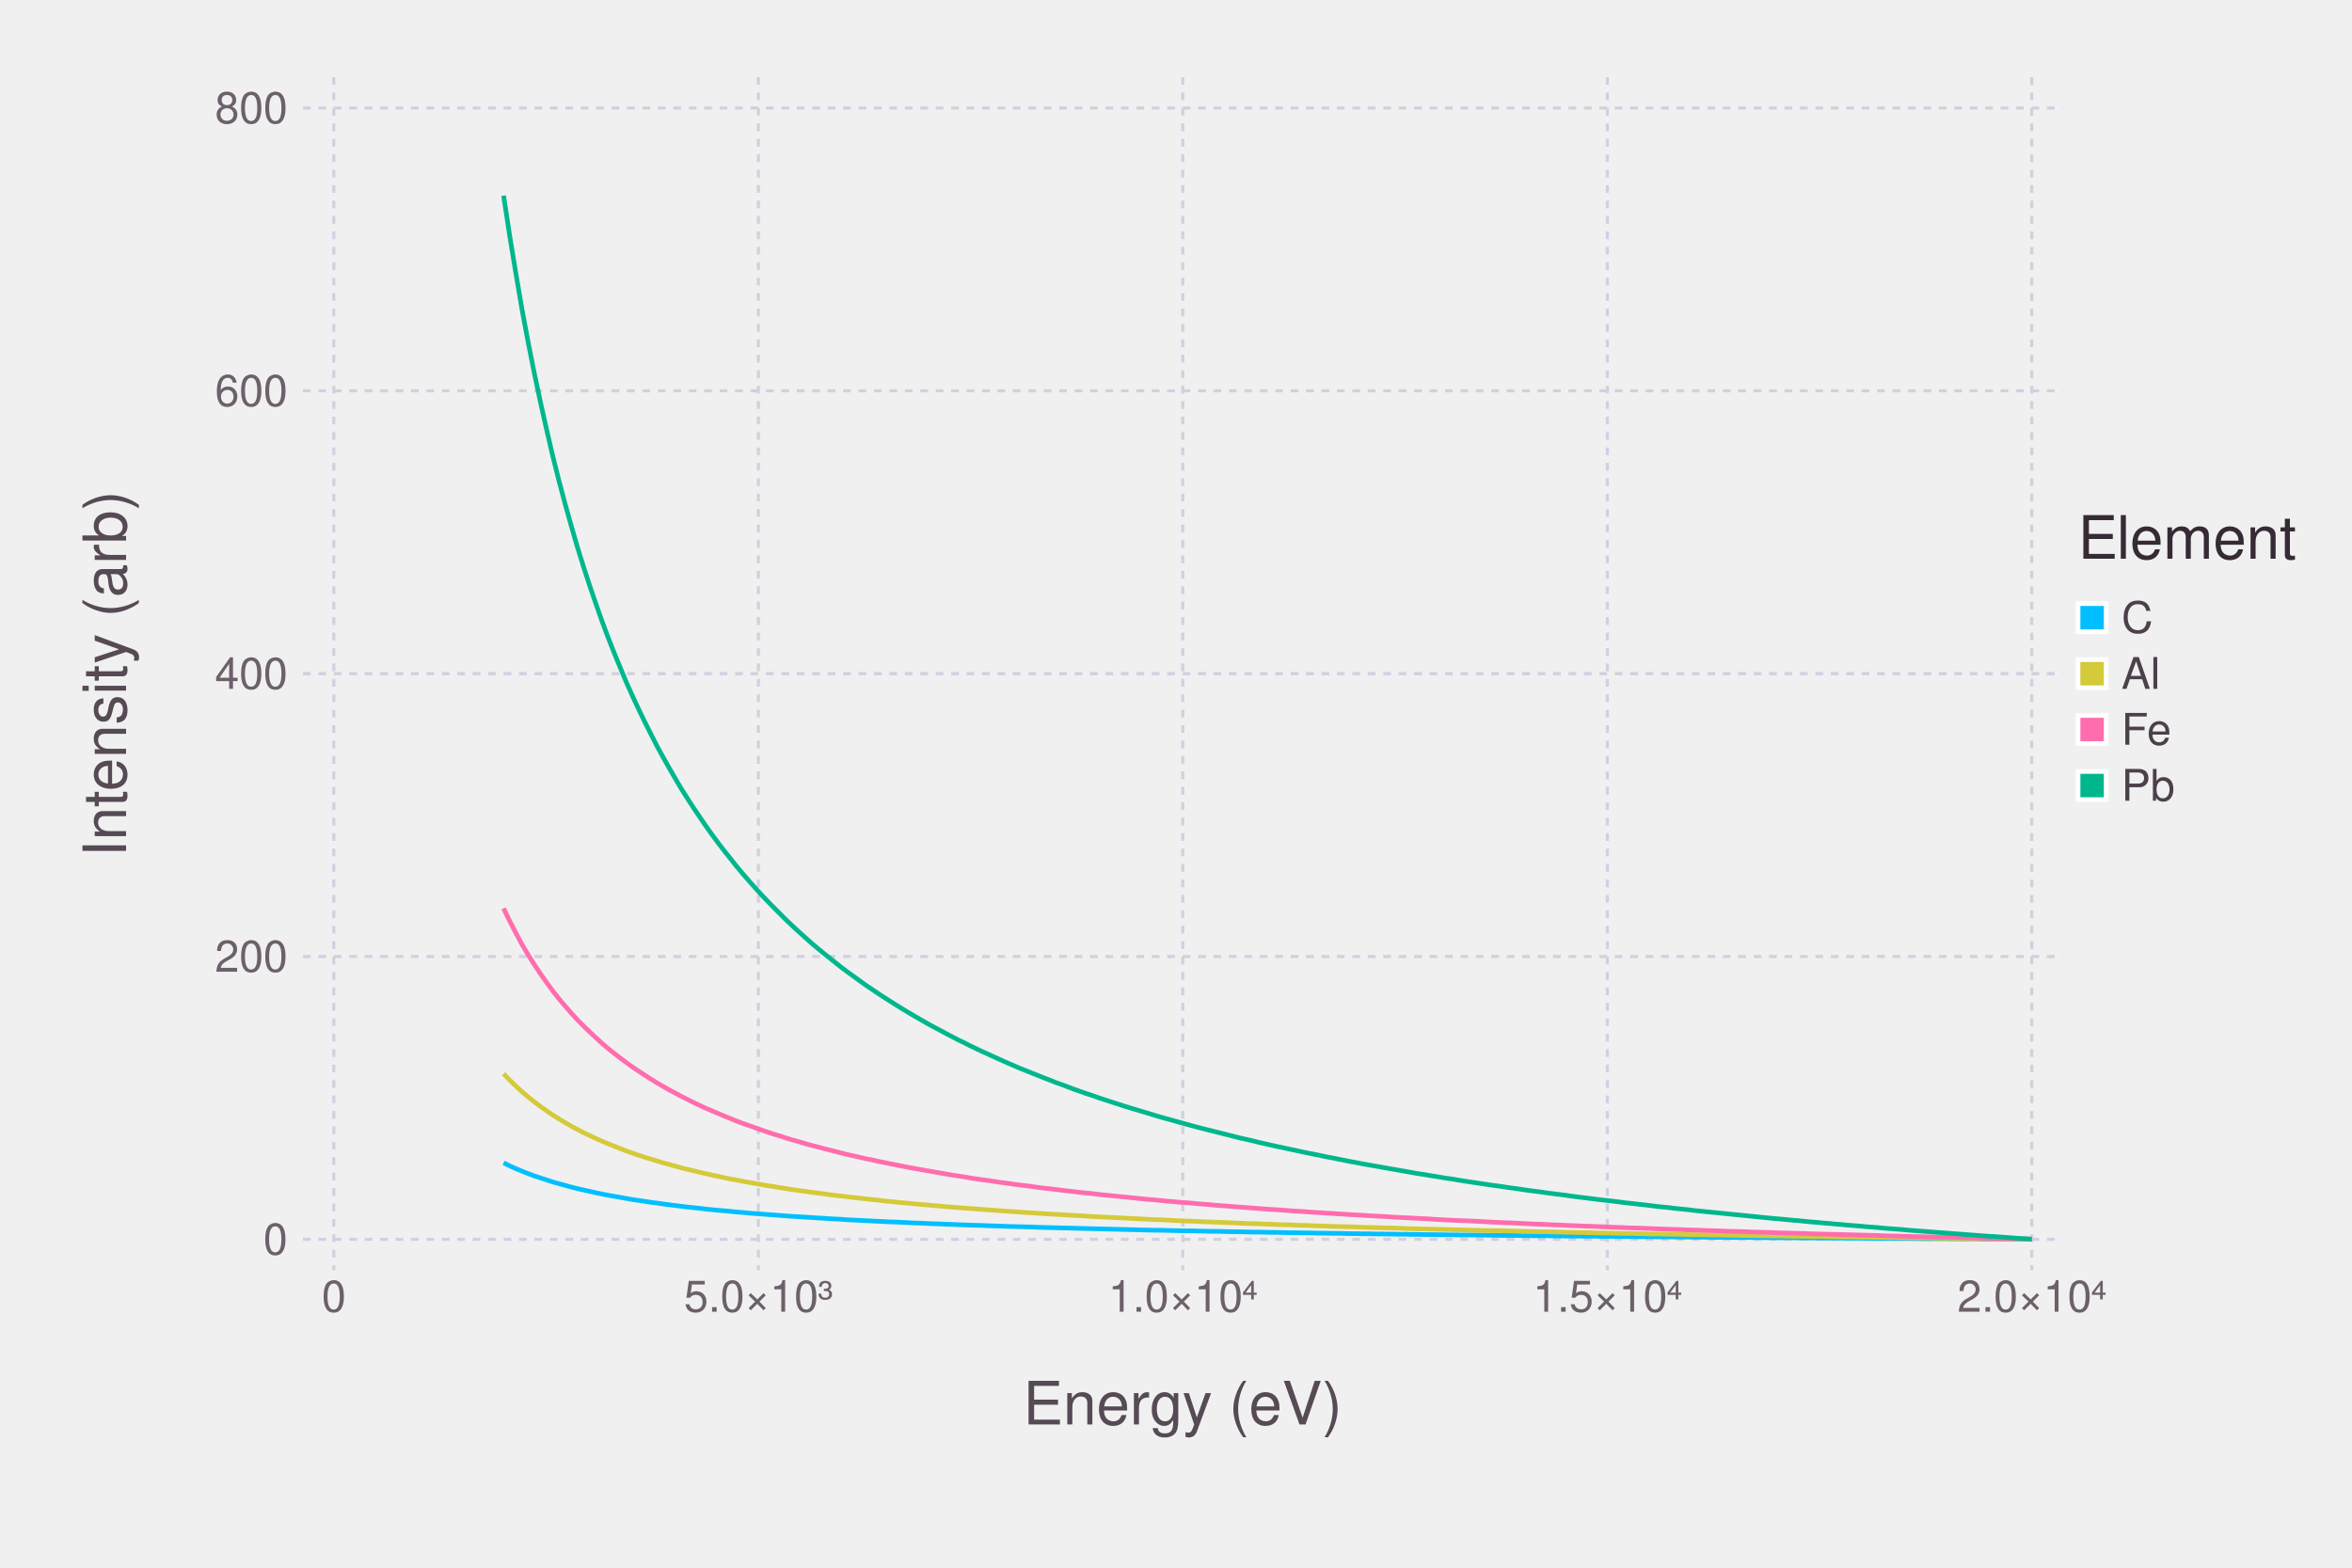
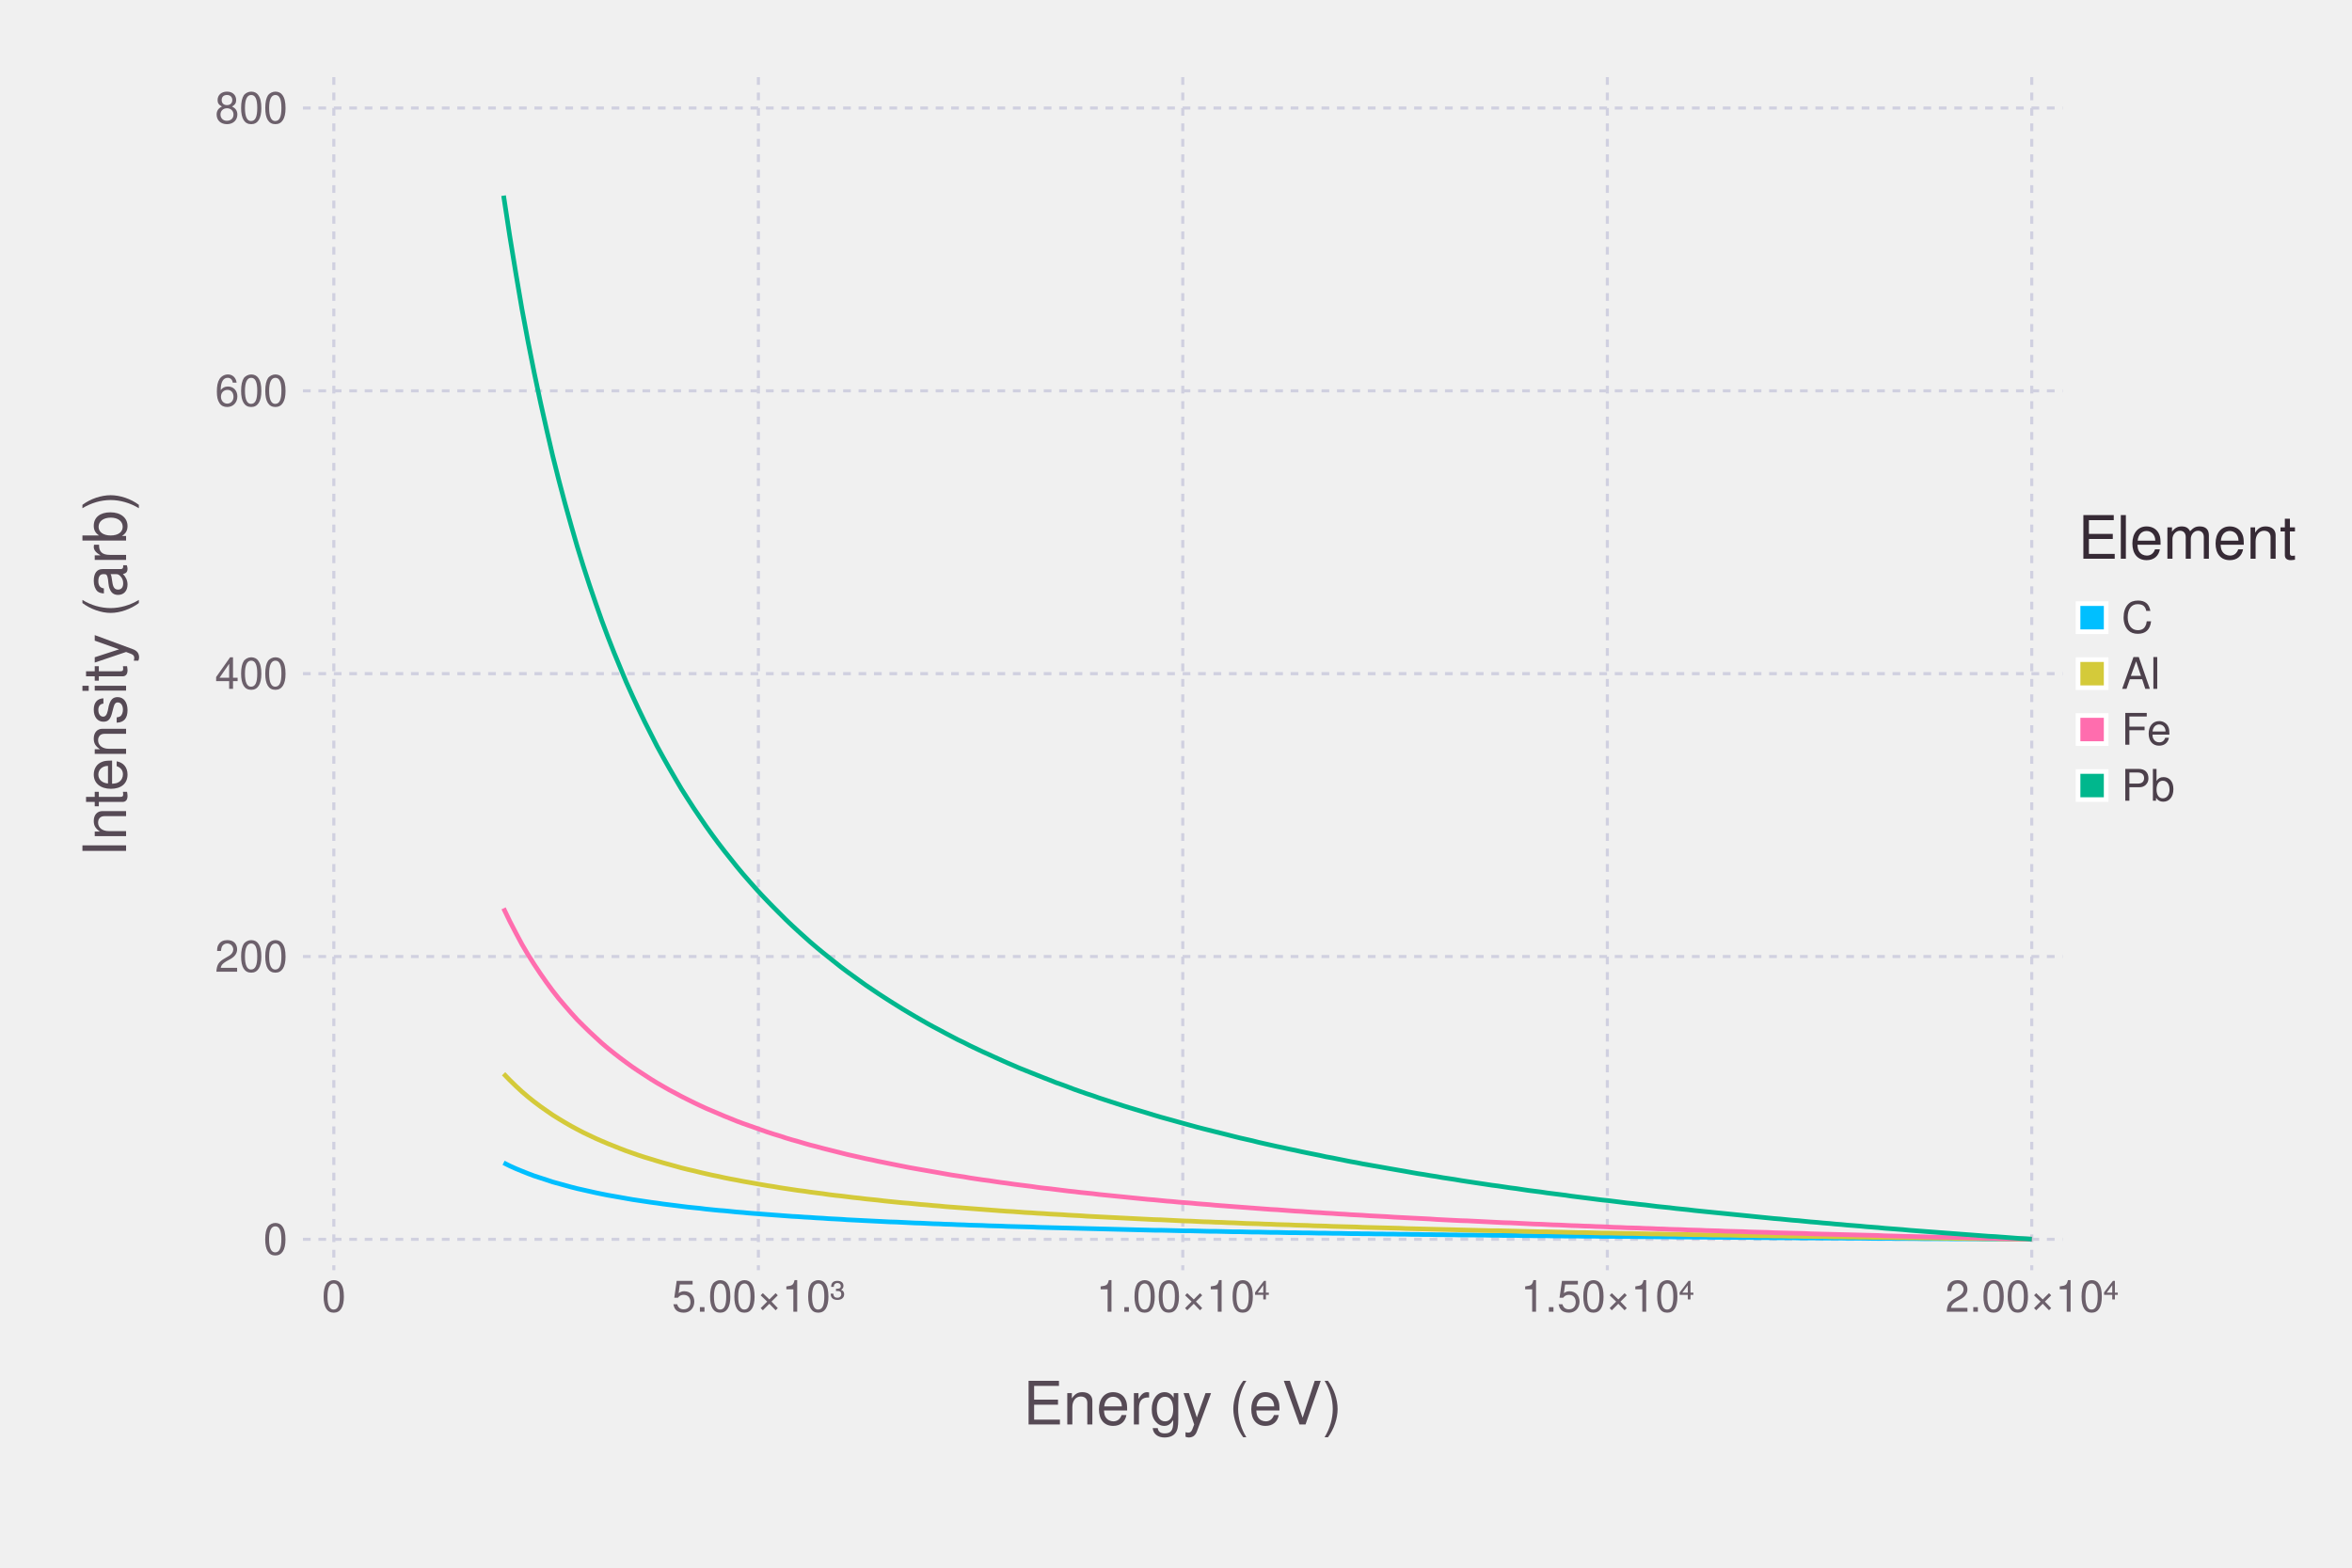
<svg xmlns="http://www.w3.org/2000/svg" version="1.2" width="152.4mm" height="101.6mm" viewBox="0 0 152.4 101.6" stroke="none" fill="#000000" stroke-width="0.3" font-size="3.88">
  <defs>
    <marker id="arrow" markerWidth="15" markerHeight="7" refX="5" refY="3.5" orient="auto" markerUnits="strokeWidth">
      <path d="M0,0 L15,3.5 L0,7 z" stroke="context-stroke" fill="context-stroke" />
    </marker>
  </defs>
-   <g class="plotroot xscalable yscalable" id="img-c2d8a19d-1">
-     <g font-size="3.88" font-family="'PT Sans','Helvetica Neue','Helvetica',sans-serif" fill="#564A55" stroke="#000000" stroke-opacity="0.000" id="img-c2d8a19d-2">
+   <g class="plotroot xscalable yscalable" id="img-c0a859cb-1">
+     <g font-size="3.88" font-family="'PT Sans','Helvetica Neue','Helvetica',sans-serif" fill="#564A55" stroke="#000000" stroke-opacity="0.000" id="img-c0a859cb-2">
      <g transform="translate(76.64,89.99)">
        <g class="primitive">
          <text text-anchor="middle" dy="0.6em">Energy (eV)</text>
        </g>
      </g>
    </g>
-     <g class="guide xlabels" font-size="2.82" font-family="'PT Sans Caption','Helvetica Neue','Helvetica',sans-serif" fill="#6C606B" id="img-c2d8a19d-3">
+     <g class="guide xlabels" font-size="2.82" font-family="'PT Sans Caption','Helvetica Neue','Helvetica',sans-serif" fill="#6C606B" id="img-c0a859cb-3">
      <g transform="translate(21.63,83.32)">
        <g class="primitive">
          <text text-anchor="middle" dy="0.6em">0</text>
        </g>
      </g>
      <g transform="translate(49.14,83.32)">
        <g class="primitive">
-           <text text-anchor="middle" dy="0.6em">5.0×10³</text>
+           <text text-anchor="middle" dy="0.6em">5.00×10³</text>
        </g>
      </g>
      <g transform="translate(76.64,83.32)">
        <g class="primitive">
-           <text text-anchor="middle" dy="0.6em">1.0×10⁴</text>
+           <text text-anchor="middle" dy="0.6em">1.00×10⁴</text>
        </g>
      </g>
      <g transform="translate(104.15,83.32)">
        <g class="primitive">
-           <text text-anchor="middle" dy="0.6em">1.5×10⁴</text>
+           <text text-anchor="middle" dy="0.6em">1.50×10⁴</text>
        </g>
      </g>
      <g transform="translate(131.65,83.32)">
        <g class="primitive">
-           <text text-anchor="middle" dy="0.6em">2.0×10⁴</text>
+           <text text-anchor="middle" dy="0.6em">2.00×10⁴</text>
        </g>
      </g>
    </g>
-     <g class="guide colorkey" id="img-c2d8a19d-4">
-       <g fill="#4C404B" font-size="2.82" font-family="'PT Sans','Helvetica Neue','Helvetica',sans-serif" id="img-c2d8a19d-5">
-         <g transform="translate(137.46,40.03)" id="img-c2d8a19d-6" class="color_f1">
+     <g class="guide colorkey" id="img-c0a859cb-4">
+       <g fill="#4C404B" font-size="2.82" font-family="'PT Sans','Helvetica Neue','Helvetica',sans-serif" id="img-c0a859cb-5">
+         <g transform="translate(137.46,40.03)" id="img-c0a859cb-6" class="color_f1">
          <g class="primitive">
            <text dy="0.35em">C</text>
          </g>
        </g>
-         <g transform="translate(137.46,43.66)" id="img-c2d8a19d-7" class="color_f2">
+         <g transform="translate(137.46,43.66)" id="img-c0a859cb-7" class="color_f2">
          <g class="primitive">
            <text dy="0.35em">Al</text>
          </g>
        </g>
-         <g transform="translate(137.46,47.28)" id="img-c2d8a19d-8" class="color_f3">
+         <g transform="translate(137.46,47.28)" id="img-c0a859cb-8" class="color_f3">
          <g class="primitive">
            <text dy="0.35em">Fe</text>
          </g>
        </g>
-         <g transform="translate(137.46,50.91)" id="img-c2d8a19d-9" class="color_f4">
+         <g transform="translate(137.46,50.91)" id="img-c0a859cb-9" class="color_f4">
          <g class="primitive">
            <text dy="0.35em">Pb</text>
          </g>
        </g>
      </g>
-       <g fill-opacity="1" id="img-c2d8a19d-10">
-         <g transform="translate(135.56,40.03)" id="img-c2d8a19d-11" class="color_f1" stroke="#FFFFFF" fill="#00BFFF">
+       <g fill-opacity="1" id="img-c0a859cb-10">
+         <g transform="translate(135.56,40.03)" id="img-c0a859cb-11" fill="#00BFFF" class="color_f1" stroke="#FFFFFF">
          <path d="M-0.91,-0.91 L0.91,-0.91 0.91,0.91 -0.91,0.91  z" class="primitive" />
        </g>
-         <g transform="translate(135.56,43.66)" id="img-c2d8a19d-12" class="color_f2" stroke="#FFFFFF" fill="#D4CA3A">
+         <g transform="translate(135.56,43.66)" id="img-c0a859cb-12" fill="#D4CA3A" class="color_f2" stroke="#FFFFFF">
          <path d="M-0.91,-0.91 L0.91,-0.91 0.91,0.91 -0.91,0.91  z" class="primitive" />
        </g>
-         <g transform="translate(135.56,47.28)" id="img-c2d8a19d-13" class="color_f3" stroke="#FFFFFF" fill="#FF6DAE">
+         <g transform="translate(135.56,47.28)" id="img-c0a859cb-13" fill="#FF6DAE" class="color_f3" stroke="#FFFFFF">
          <path d="M-0.91,-0.91 L0.91,-0.91 0.91,0.91 -0.91,0.91  z" class="primitive" />
        </g>
-         <g transform="translate(135.56,50.91)" id="img-c2d8a19d-14" class="color_f4" stroke="#FFFFFF" fill="#00B78D">
+         <g transform="translate(135.56,50.91)" id="img-c0a859cb-14" fill="#00B78D" class="color_f4" stroke="#FFFFFF">
          <path d="M-0.91,-0.91 L0.91,-0.91 0.91,0.91 -0.91,0.91  z" class="primitive" />
        </g>
      </g>
-       <g fill="#362A35" font-size="3.88" font-family="'PT Sans','Helvetica Neue','Helvetica',sans-serif" stroke="#000000" stroke-opacity="0.000" id="img-c2d8a19d-15">
-         <g transform="translate(134.65,36.21)" id="img-c2d8a19d-16">
+       <g fill="#362A35" font-size="3.88" font-family="'PT Sans','Helvetica Neue','Helvetica',sans-serif" stroke="#000000" stroke-opacity="0.000" id="img-c0a859cb-15">
+         <g transform="translate(134.65,36.21)" id="img-c0a859cb-16">
          <g class="primitive">
            <text dy="-0em">Element</text>
          </g>
        </g>
      </g>
    </g>
-     <g clip-path="url(#img-c2d8a19d-17)">
-       <g id="img-c2d8a19d-18">
-         <g pointer-events="visible" stroke-width="0.3" fill="#000000" fill-opacity="0.000" stroke="#000000" stroke-opacity="0.000" class="guide background" id="img-c2d8a19d-19">
-           <g transform="translate(76.64,43.66)" id="img-c2d8a19d-20">
+     <g clip-path="url(#img-c0a859cb-17)">
+       <g id="img-c0a859cb-18">
+         <g pointer-events="visible" stroke-width="0.3" fill="#000000" fill-opacity="0.000" stroke="#000000" stroke-opacity="0.000" class="guide background" id="img-c0a859cb-19">
+           <g transform="translate(76.64,43.66)" id="img-c0a859cb-20">
            <path d="M-57.01,-38.66 L57.01,-38.66 57.01,38.66 -57.01,38.66  z" class="primitive" />
          </g>
        </g>
-         <g class="guide ygridlines xfixed" stroke-dasharray="0.5,0.5" stroke-width="0.2" stroke="#D0D0E0" id="img-c2d8a19d-21">
-           <g transform="translate(76.64,80.32)" id="img-c2d8a19d-22">
+         <g class="guide ygridlines xfixed" stroke-dasharray="0.5,0.5" stroke-width="0.2" stroke="#D0D0E0" id="img-c0a859cb-21">
+           <g transform="translate(76.64,80.32)" id="img-c0a859cb-22">
            <path fill="none" d="M-57.01,0 L57.01,0 " class="primitive" />
          </g>
-           <g transform="translate(76.64,61.99)" id="img-c2d8a19d-23">
+           <g transform="translate(76.64,61.99)" id="img-c0a859cb-23">
            <path fill="none" d="M-57.01,0 L57.01,0 " class="primitive" />
          </g>
-           <g transform="translate(76.64,43.66)" id="img-c2d8a19d-24">
+           <g transform="translate(76.64,43.66)" id="img-c0a859cb-24">
            <path fill="none" d="M-57.01,0 L57.01,0 " class="primitive" />
          </g>
-           <g transform="translate(76.64,25.33)" id="img-c2d8a19d-25">
+           <g transform="translate(76.64,25.33)" id="img-c0a859cb-25">
            <path fill="none" d="M-57.01,0 L57.01,0 " class="primitive" />
          </g>
-           <g transform="translate(76.64,7)" id="img-c2d8a19d-26">
+           <g transform="translate(76.64,7)" id="img-c0a859cb-26">
            <path fill="none" d="M-57.01,0 L57.01,0 " class="primitive" />
          </g>
        </g>
-         <g class="guide xgridlines yfixed" stroke-dasharray="0.5,0.5" stroke-width="0.2" stroke="#D0D0E0" id="img-c2d8a19d-27">
-           <g transform="translate(21.63,43.66)" id="img-c2d8a19d-28">
+         <g class="guide xgridlines yfixed" stroke-dasharray="0.5,0.5" stroke-width="0.2" stroke="#D0D0E0" id="img-c0a859cb-27">
+           <g transform="translate(21.63,43.66)" id="img-c0a859cb-28">
            <path fill="none" d="M0,-38.66 L0,38.66 " class="primitive" />
          </g>
-           <g transform="translate(49.14,43.66)" id="img-c2d8a19d-29">
+           <g transform="translate(49.14,43.66)" id="img-c0a859cb-29">
            <path fill="none" d="M0,-38.66 L0,38.66 " class="primitive" />
          </g>
-           <g transform="translate(76.64,43.66)" id="img-c2d8a19d-30">
+           <g transform="translate(76.64,43.66)" id="img-c0a859cb-30">
            <path fill="none" d="M0,-38.66 L0,38.66 " class="primitive" />
          </g>
-           <g transform="translate(104.15,43.66)" id="img-c2d8a19d-31">
+           <g transform="translate(104.15,43.66)" id="img-c0a859cb-31">
            <path fill="none" d="M0,-38.66 L0,38.66 " class="primitive" />
          </g>
-           <g transform="translate(131.65,43.66)" id="img-c2d8a19d-32">
+           <g transform="translate(131.65,43.66)" id="img-c0a859cb-32">
            <path fill="none" d="M0,-38.66 L0,38.66 " class="primitive" />
          </g>
        </g>
-         <g class="plotpanel" id="img-c2d8a19d-33">
-           <g stroke-width="0.3" fill="#000000" fill-opacity="0.000" class="geometry" id="img-c2d8a19d-34">
-             <g transform="translate(82.14,79.45)" id="img-c2d8a19d-35" stroke-dasharray="none" class="color_f1" stroke="#00BFFF">
+         <g class="plotpanel" id="img-c0a859cb-33">
+           <g stroke-width="0.3" fill="#000000" fill-opacity="0.000" class="geometry" id="img-c0a859cb-34">
+             <g transform="translate(82.14,79.45)" id="img-c0a859cb-35" stroke-dasharray="none" class="color_f1" stroke="#00BFFF">
              <path fill="none" d="M-49.51,-4.09 L-49.11,-3.89 -48.71,-3.71 -48.32,-3.55 -47.92,-3.39 -47.52,-3.24 -47.12,-3.11 -46.72,-2.98 -46.33,-2.85 -45.93,-2.74 -45.53,-2.63 -45.13,-2.52 -44.74,-2.42 -44.34,-2.33 -43.94,-2.24 -43.54,-2.15 -43.15,-2.07 -42.75,-1.99 -42.35,-1.92 -41.95,-1.85 -41.56,-1.78 -41.16,-1.71 -40.76,-1.65 -40.36,-1.59 -39.96,-1.53 -39.57,-1.48 -39.17,-1.42 -38.77,-1.37 -38.37,-1.32 -37.98,-1.27 -37.58,-1.22 -37.18,-1.18 -36.78,-1.14 -36.39,-1.09 -35.99,-1.05 -35.59,-1.01 -35.19,-0.98 -34.79,-0.94 -34.4,-0.9 -34,-0.87 -33.6,-0.83 -33.2,-0.8 -32.81,-0.77 -32.41,-0.74 -32.01,-0.71 -31.61,-0.68 -31.22,-0.65 -30.82,-0.62 -30.42,-0.6 -30.02,-0.57 -29.63,-0.55 -29.23,-0.52 -28.83,-0.5 -28.43,-0.47 -28.03,-0.45 -27.64,-0.43 -27.24,-0.4 -26.84,-0.38 -26.44,-0.36 -26.05,-0.34 -25.65,-0.32 -25.25,-0.3 -24.85,-0.28 -24.46,-0.26 -24.06,-0.25 -23.66,-0.23 -23.26,-0.21 -22.87,-0.19 -22.47,-0.18 -22.07,-0.16 -21.67,-0.14 -21.27,-0.13 -20.88,-0.11 -20.48,-0.1 -20.08,-0.08 -19.68,-0.07 -19.29,-0.05 -18.89,-0.04 -18.49,-0.03 -18.09,-0.01 -17.7,0 -17.3,0.01 -16.9,0.03 -16.5,0.04 -16.11,0.05 -15.71,0.06 -15.31,0.07 -14.91,0.09 -14.51,0.1 -14.12,0.11 -13.72,0.12 -13.32,0.13 -12.92,0.14 -12.53,0.15 -12.13,0.16 -11.73,0.17 -11.33,0.18 -10.94,0.19 -10.54,0.2 -10.14,0.21 -9.74,0.22 -9.34,0.23 -8.95,0.24 -8.55,0.25 -8.15,0.26 -7.75,0.27 -7.36,0.28 -6.96,0.28 -6.56,0.29 -6.16,0.3 -5.77,0.31 -5.37,0.32 -4.97,0.32 -4.57,0.33 -4.18,0.34 -3.78,0.35 -3.38,0.35 -2.98,0.36 -2.58,0.37 -2.19,0.38 -1.79,0.38 -1.39,0.39 -0.99,0.4 -0.6,0.4 -0.2,0.41 0.2,0.42 0.6,0.42 0.99,0.43 1.39,0.44 1.79,0.44 2.19,0.45 2.58,0.45 2.98,0.46 3.38,0.47 3.78,0.47 4.18,0.48 4.57,0.48 4.97,0.49 5.37,0.5 5.77,0.5 6.16,0.51 6.56,0.51 6.96,0.52 7.36,0.52 7.75,0.53 8.15,0.53 8.55,0.54 8.95,0.54 9.34,0.55 9.74,0.55 10.14,0.56 10.54,0.56 10.94,0.57 11.33,0.57 11.73,0.58 12.13,0.58 12.53,0.59 12.92,0.59 13.32,0.59 13.72,0.6 14.12,0.6 14.51,0.61 14.91,0.61 15.31,0.62 15.71,0.62 16.11,0.62 16.5,0.63 16.9,0.63 17.3,0.64 17.7,0.64 18.09,0.64 18.49,0.65 18.89,0.65 19.29,0.66 19.68,0.66 20.08,0.66 20.48,0.67 20.88,0.67 21.27,0.67 21.67,0.68 22.07,0.68 22.47,0.68 22.87,0.69 23.26,0.69 23.66,0.69 24.06,0.7 24.46,0.7 24.85,0.7 25.25,0.71 25.65,0.71 26.05,0.71 26.44,0.72 26.84,0.72 27.24,0.72 27.64,0.73 28.03,0.73 28.43,0.73 28.83,0.74 29.23,0.74 29.63,0.74 30.02,0.75 30.42,0.75 30.82,0.75 31.22,0.75 31.61,0.76 32.01,0.76 32.41,0.76 32.81,0.77 33.2,0.77 33.6,0.77 34,0.77 34.4,0.78 34.79,0.78 35.19,0.78 35.59,0.78 35.99,0.79 36.39,0.79 36.78,0.79 37.18,0.79 37.58,0.8 37.98,0.8 38.37,0.8 38.77,0.8 39.17,0.81 39.57,0.81 39.96,0.81 40.36,0.81 40.76,0.82 41.16,0.82 41.56,0.82 41.95,0.82 42.35,0.83 42.75,0.83 43.15,0.83 43.54,0.83 43.94,0.83 44.34,0.84 44.74,0.84 45.13,0.84 45.53,0.84 45.93,0.84 46.33,0.85 46.72,0.85 47.12,0.85 47.52,0.85 47.92,0.86 48.32,0.86 48.71,0.86 49.11,0.86 49.51,0.86 " class="primitive" />
            </g>
-             <g transform="translate(82.14,78.44)" id="img-c2d8a19d-36" stroke-dasharray="none" class="color_f2" stroke="#D4CA3A">
+             <g transform="translate(82.14,78.44)" id="img-c0a859cb-36" stroke-dasharray="none" class="color_f2" stroke="#D4CA3A">
              <path fill="none" d="M-49.51,-8.85 L-49.11,-8.44 -48.71,-8.05 -48.32,-7.69 -47.92,-7.35 -47.52,-7.03 -47.12,-6.73 -46.72,-6.45 -46.33,-6.18 -45.93,-5.93 -45.53,-5.69 -45.13,-5.46 -44.74,-5.25 -44.34,-5.04 -43.94,-4.85 -43.54,-4.66 -43.15,-4.49 -42.75,-4.32 -42.35,-4.16 -41.95,-4 -41.56,-3.85 -41.16,-3.71 -40.76,-3.57 -40.36,-3.44 -39.96,-3.32 -39.57,-3.2 -39.17,-3.08 -38.77,-2.97 -38.37,-2.86 -37.98,-2.75 -37.58,-2.65 -37.18,-2.56 -36.78,-2.46 -36.39,-2.37 -35.99,-2.28 -35.59,-2.2 -35.19,-2.11 -34.79,-2.03 -34.4,-1.96 -34,-1.88 -33.6,-1.81 -33.2,-1.74 -32.81,-1.67 -32.41,-1.6 -32.01,-1.54 -31.61,-1.47 -31.22,-1.41 -30.82,-1.35 -30.42,-1.29 -30.02,-1.24 -29.63,-1.18 -29.23,-1.13 -28.83,-1.08 -28.43,-1.02 -28.03,-0.97 -27.64,-0.93 -27.24,-0.88 -26.84,-0.83 -26.44,-0.79 -26.05,-0.74 -25.65,-0.7 -25.25,-0.66 -24.85,-0.61 -24.46,-0.57 -24.06,-0.53 -23.66,-0.49 -23.26,-0.46 -22.87,-0.42 -22.47,-0.38 -22.07,-0.35 -21.67,-0.31 -21.27,-0.28 -20.88,-0.24 -20.48,-0.21 -20.08,-0.18 -19.68,-0.15 -19.29,-0.12 -18.89,-0.09 -18.49,-0.06 -18.09,-0.03 -17.7,0 -17.3,0.03 -16.9,0.06 -16.5,0.08 -16.11,0.11 -15.71,0.14 -15.31,0.16 -14.91,0.19 -14.51,0.21 -14.12,0.24 -13.72,0.26 -13.32,0.28 -12.92,0.31 -12.53,0.33 -12.13,0.35 -11.73,0.38 -11.33,0.4 -10.94,0.42 -10.54,0.44 -10.14,0.46 -9.74,0.48 -9.34,0.5 -8.95,0.52 -8.55,0.54 -8.15,0.56 -7.75,0.58 -7.36,0.6 -6.96,0.61 -6.56,0.63 -6.16,0.65 -5.77,0.67 -5.37,0.69 -4.97,0.7 -4.57,0.72 -4.18,0.74 -3.78,0.75 -3.38,0.77 -2.98,0.78 -2.58,0.8 -2.19,0.81 -1.79,0.83 -1.39,0.85 -0.99,0.86 -0.6,0.87 -0.2,0.89 0.2,0.9 0.6,0.92 0.99,0.93 1.39,0.94 1.79,0.96 2.19,0.97 2.58,0.98 2.98,1 3.38,1.01 3.78,1.02 4.18,1.04 4.57,1.05 4.97,1.06 5.37,1.07 5.77,1.08 6.16,1.1 6.56,1.11 6.96,1.12 7.36,1.13 7.75,1.14 8.15,1.15 8.55,1.16 8.95,1.18 9.34,1.19 9.74,1.2 10.14,1.21 10.54,1.22 10.94,1.23 11.33,1.24 11.73,1.25 12.13,1.26 12.53,1.27 12.92,1.28 13.32,1.29 13.72,1.3 14.12,1.31 14.51,1.32 14.91,1.32 15.31,1.33 15.71,1.34 16.11,1.35 16.5,1.36 16.9,1.37 17.3,1.38 17.7,1.39 18.09,1.39 18.49,1.4 18.89,1.41 19.29,1.42 19.68,1.43 20.08,1.44 20.48,1.44 20.88,1.45 21.27,1.46 21.67,1.47 22.07,1.47 22.47,1.48 22.87,1.49 23.26,1.5 23.66,1.5 24.06,1.51 24.46,1.52 24.85,1.53 25.25,1.53 25.65,1.54 26.05,1.55 26.44,1.55 26.84,1.56 27.24,1.57 27.64,1.58 28.03,1.58 28.43,1.59 28.83,1.6 29.23,1.6 29.63,1.61 30.02,1.61 30.42,1.62 30.82,1.63 31.22,1.63 31.61,1.64 32.01,1.65 32.41,1.65 32.81,1.66 33.2,1.66 33.6,1.67 34,1.68 34.4,1.68 34.79,1.69 35.19,1.69 35.59,1.7 35.99,1.7 36.39,1.71 36.78,1.72 37.18,1.72 37.58,1.73 37.98,1.73 38.37,1.74 38.77,1.74 39.17,1.75 39.57,1.75 39.96,1.76 40.36,1.76 40.76,1.77 41.16,1.77 41.56,1.78 41.95,1.78 42.35,1.79 42.75,1.79 43.15,1.8 43.54,1.8 43.94,1.81 44.34,1.81 44.74,1.82 45.13,1.82 45.53,1.83 45.93,1.83 46.33,1.84 46.72,1.84 47.12,1.84 47.52,1.85 47.92,1.85 48.32,1.86 48.71,1.86 49.11,1.87 49.51,1.87 " class="primitive" />
            </g>
-             <g transform="translate(82.14,76.57)" id="img-c2d8a19d-37" stroke-dasharray="none" class="color_f3" stroke="#FF6DAE">
+             <g transform="translate(82.14,76.57)" id="img-c0a859cb-37" stroke-dasharray="none" class="color_f3" stroke="#FF6DAE">
              <path fill="none" d="M-49.51,-17.7 L-49.11,-16.87 -48.71,-16.1 -48.32,-15.37 -47.92,-14.69 -47.52,-14.06 -47.12,-13.46 -46.72,-12.89 -46.33,-12.36 -45.93,-11.85 -45.53,-11.38 -45.13,-10.92 -44.74,-10.49 -44.34,-10.09 -43.94,-9.7 -43.54,-9.33 -43.15,-8.97 -42.75,-8.63 -42.35,-8.31 -41.95,-8 -41.56,-7.71 -41.16,-7.42 -40.76,-7.15 -40.36,-6.89 -39.96,-6.63 -39.57,-6.39 -39.17,-6.16 -38.77,-5.93 -38.37,-5.72 -37.98,-5.51 -37.58,-5.31 -37.18,-5.11 -36.78,-4.92 -36.39,-4.74 -35.99,-4.57 -35.59,-4.4 -35.19,-4.23 -34.79,-4.07 -34.4,-3.91 -34,-3.76 -33.6,-3.62 -33.2,-3.48 -32.81,-3.34 -32.41,-3.2 -32.01,-3.07 -31.61,-2.95 -31.22,-2.82 -30.82,-2.7 -30.42,-2.59 -30.02,-2.47 -29.63,-2.36 -29.23,-2.26 -28.83,-2.15 -28.43,-2.05 -28.03,-1.95 -27.64,-1.85 -27.24,-1.75 -26.84,-1.66 -26.44,-1.57 -26.05,-1.48 -25.65,-1.4 -25.25,-1.31 -24.85,-1.23 -24.46,-1.15 -24.06,-1.07 -23.66,-0.99 -23.26,-0.91 -22.87,-0.84 -22.47,-0.77 -22.07,-0.7 -21.67,-0.63 -21.27,-0.56 -20.88,-0.49 -20.48,-0.42 -20.08,-0.36 -19.68,-0.3 -19.29,-0.23 -18.89,-0.17 -18.49,-0.11 -18.09,-0.06 -17.7,0 -17.3,0.06 -16.9,0.11 -16.5,0.17 -16.11,0.22 -15.71,0.27 -15.31,0.32 -14.91,0.38 -14.51,0.43 -14.12,0.47 -13.72,0.52 -13.32,0.57 -12.92,0.62 -12.53,0.66 -12.13,0.71 -11.73,0.75 -11.33,0.79 -10.94,0.84 -10.54,0.88 -10.14,0.92 -9.74,0.96 -9.34,1 -8.95,1.04 -8.55,1.08 -8.15,1.12 -7.75,1.16 -7.36,1.19 -6.96,1.23 -6.56,1.27 -6.16,1.3 -5.77,1.34 -5.37,1.37 -4.97,1.4 -4.57,1.44 -4.18,1.47 -3.78,1.5 -3.38,1.54 -2.98,1.57 -2.58,1.6 -2.19,1.63 -1.79,1.66 -1.39,1.69 -0.99,1.72 -0.6,1.75 -0.2,1.78 0.2,1.81 0.6,1.83 0.99,1.86 1.39,1.89 1.79,1.92 2.19,1.94 2.58,1.97 2.98,2 3.38,2.02 3.78,2.05 4.18,2.07 4.57,2.1 4.97,2.12 5.37,2.15 5.77,2.17 6.16,2.19 6.56,2.22 6.96,2.24 7.36,2.26 7.75,2.28 8.15,2.31 8.55,2.33 8.95,2.35 9.34,2.37 9.74,2.39 10.14,2.41 10.54,2.43 10.94,2.46 11.33,2.48 11.73,2.5 12.13,2.52 12.53,2.54 12.92,2.55 13.32,2.57 13.72,2.59 14.12,2.61 14.51,2.63 14.91,2.65 15.31,2.67 15.71,2.68 16.11,2.7 16.5,2.72 16.9,2.74 17.3,2.76 17.7,2.77 18.09,2.79 18.49,2.81 18.89,2.82 19.29,2.84 19.68,2.86 20.08,2.87 20.48,2.89 20.88,2.9 21.27,2.92 21.67,2.93 22.07,2.95 22.47,2.97 22.87,2.98 23.26,3 23.66,3.01 24.06,3.02 24.46,3.04 24.85,3.05 25.25,3.07 25.65,3.08 26.05,3.1 26.44,3.11 26.84,3.12 27.24,3.14 27.64,3.15 28.03,3.16 28.43,3.18 28.83,3.19 29.23,3.2 29.63,3.22 30.02,3.23 30.42,3.24 30.82,3.25 31.22,3.27 31.61,3.28 32.01,3.29 32.41,3.3 32.81,3.32 33.2,3.33 33.6,3.34 34,3.35 34.4,3.36 34.79,3.37 35.19,3.39 35.59,3.4 35.99,3.41 36.39,3.42 36.78,3.43 37.18,3.44 37.58,3.45 37.98,3.46 38.37,3.47 38.77,3.48 39.17,3.49 39.57,3.5 39.96,3.52 40.36,3.53 40.76,3.54 41.16,3.55 41.56,3.56 41.95,3.57 42.35,3.58 42.75,3.59 43.15,3.6 43.54,3.61 43.94,3.61 44.34,3.62 44.74,3.63 45.13,3.64 45.53,3.65 45.93,3.66 46.33,3.67 46.72,3.68 47.12,3.69 47.52,3.7 47.92,3.71 48.32,3.72 48.71,3.72 49.11,3.73 49.51,3.74 " class="primitive" />
            </g>
-             <g transform="translate(82.14,68.51)" id="img-c2d8a19d-38" stroke-dasharray="none" class="color_f4" stroke="#00B78D">
+             <g transform="translate(82.14,68.51)" id="img-c0a859cb-38" stroke-dasharray="none" class="color_f4" stroke="#00B78D">
              <path fill="none" d="M-49.51,-55.83 L-49.11,-53.21 -48.71,-50.77 -48.32,-48.48 -47.92,-46.34 -47.52,-44.33 -47.12,-42.44 -46.72,-40.66 -46.33,-38.98 -45.93,-37.39 -45.53,-35.88 -45.13,-34.45 -44.74,-33.1 -44.34,-31.81 -43.94,-30.58 -43.54,-29.41 -43.15,-28.3 -42.75,-27.23 -42.35,-26.21 -41.95,-25.24 -41.56,-24.3 -41.16,-23.41 -40.76,-22.55 -40.36,-21.72 -39.96,-20.93 -39.57,-20.16 -39.17,-19.43 -38.77,-18.72 -38.37,-18.03 -37.98,-17.37 -37.58,-16.74 -37.18,-16.12 -36.78,-15.53 -36.39,-14.96 -35.99,-14.4 -35.59,-13.86 -35.19,-13.34 -34.79,-12.84 -34.4,-12.35 -34,-11.87 -33.6,-11.41 -33.2,-10.96 -32.81,-10.53 -32.41,-10.11 -32.01,-9.7 -31.61,-9.3 -31.22,-8.91 -30.82,-8.53 -30.42,-8.16 -30.02,-7.8 -29.63,-7.45 -29.23,-7.11 -28.83,-6.78 -28.43,-6.46 -28.03,-6.14 -27.64,-5.83 -27.24,-5.53 -26.84,-5.24 -26.44,-4.95 -26.05,-4.67 -25.65,-4.4 -25.25,-4.13 -24.85,-3.87 -24.46,-3.62 -24.06,-3.37 -23.66,-3.12 -23.26,-2.88 -22.87,-2.65 -22.47,-2.42 -22.07,-2.19 -21.67,-1.97 -21.27,-1.76 -20.88,-1.55 -20.48,-1.34 -20.08,-1.13 -19.68,-0.94 -19.29,-0.74 -18.89,-0.55 -18.49,-0.36 -18.09,-0.18 -17.7,0 -17.3,0.18 -16.9,0.36 -16.5,0.53 -16.11,0.7 -15.71,0.86 -15.31,1.02 -14.91,1.18 -14.51,1.34 -14.12,1.49 -13.72,1.65 -13.32,1.79 -12.92,1.94 -12.53,2.09 -12.13,2.23 -11.73,2.37 -11.33,2.5 -10.94,2.64 -10.54,2.77 -10.14,2.9 -9.74,3.03 -9.34,3.16 -8.95,3.28 -8.55,3.4 -8.15,3.52 -7.75,3.64 -7.36,3.76 -6.96,3.88 -6.56,3.99 -6.16,4.1 -5.77,4.21 -5.37,4.32 -4.97,4.43 -4.57,4.54 -4.18,4.64 -3.78,4.74 -3.38,4.84 -2.98,4.94 -2.58,5.04 -2.19,5.14 -1.79,5.24 -1.39,5.33 -0.99,5.42 -0.6,5.52 -0.2,5.61 0.2,5.7 0.6,5.79 0.99,5.87 1.39,5.96 1.79,6.04 2.19,6.13 2.58,6.21 2.98,6.29 3.38,6.37 3.78,6.46 4.18,6.53 4.57,6.61 4.97,6.69 5.37,6.77 5.77,6.84 6.16,6.92 6.56,6.99 6.96,7.06 7.36,7.13 7.75,7.2 8.15,7.27 8.55,7.34 8.95,7.41 9.34,7.48 9.74,7.55 10.14,7.61 10.54,7.68 10.94,7.74 11.33,7.81 11.73,7.87 12.13,7.93 12.53,8 12.92,8.06 13.32,8.12 13.72,8.18 14.12,8.24 14.51,8.3 14.91,8.35 15.31,8.41 15.71,8.47 16.11,8.52 16.5,8.58 16.9,8.64 17.3,8.69 17.7,8.74 18.09,8.8 18.49,8.85 18.89,8.9 19.29,8.95 19.68,9.01 20.08,9.06 20.48,9.11 20.88,9.16 21.27,9.21 21.67,9.26 22.07,9.3 22.47,9.35 22.87,9.4 23.26,9.45 23.66,9.49 24.06,9.54 24.46,9.58 24.85,9.63 25.25,9.68 25.65,9.72 26.05,9.76 26.44,9.81 26.84,9.85 27.24,9.89 27.64,9.94 28.03,9.98 28.43,10.02 28.83,10.06 29.23,10.1 29.63,10.14 30.02,10.18 30.42,10.22 30.82,10.26 31.22,10.3 31.61,10.34 32.01,10.38 32.41,10.42 32.81,10.46 33.2,10.49 33.6,10.53 34,10.57 34.4,10.6 34.79,10.64 35.19,10.68 35.59,10.71 35.99,10.75 36.39,10.78 36.78,10.82 37.18,10.85 37.58,10.89 37.98,10.92 38.37,10.95 38.77,10.99 39.17,11.02 39.57,11.05 39.96,11.09 40.36,11.12 40.76,11.15 41.16,11.18 41.56,11.22 41.95,11.25 42.35,11.28 42.75,11.31 43.15,11.34 43.54,11.37 43.94,11.4 44.34,11.43 44.74,11.46 45.13,11.49 45.53,11.52 45.93,11.55 46.33,11.58 46.72,11.61 47.12,11.63 47.52,11.66 47.92,11.69 48.32,11.72 48.71,11.75 49.11,11.77 49.51,11.8 " class="primitive" />
            </g>
          </g>
        </g>
      </g>
    </g>
-     <g class="guide ylabels" font-size="2.82" font-family="'PT Sans Caption','Helvetica Neue','Helvetica',sans-serif" fill="#6C606B" id="img-c2d8a19d-39">
-       <g transform="translate(18.63,80.32)" id="img-c2d8a19d-40">
+     <g class="guide ylabels" font-size="2.82" font-family="'PT Sans Caption','Helvetica Neue','Helvetica',sans-serif" fill="#6C606B" id="img-c0a859cb-39">
+       <g transform="translate(18.63,80.32)" id="img-c0a859cb-40">
        <g class="primitive">
          <text text-anchor="end" dy="0.35em">0</text>
        </g>
      </g>
-       <g transform="translate(18.63,61.99)" id="img-c2d8a19d-41">
+       <g transform="translate(18.63,61.99)" id="img-c0a859cb-41">
        <g class="primitive">
          <text text-anchor="end" dy="0.35em">200</text>
        </g>
      </g>
-       <g transform="translate(18.63,43.66)" id="img-c2d8a19d-42">
+       <g transform="translate(18.63,43.66)" id="img-c0a859cb-42">
        <g class="primitive">
          <text text-anchor="end" dy="0.35em">400</text>
        </g>
      </g>
-       <g transform="translate(18.63,25.33)" id="img-c2d8a19d-43">
+       <g transform="translate(18.63,25.33)" id="img-c0a859cb-43">
        <g class="primitive">
          <text text-anchor="end" dy="0.35em">600</text>
        </g>
      </g>
-       <g transform="translate(18.63,7)" id="img-c2d8a19d-44">
+       <g transform="translate(18.63,7)" id="img-c0a859cb-44">
        <g class="primitive">
          <text text-anchor="end" dy="0.35em">800</text>
        </g>
      </g>
    </g>
-     <g font-size="3.88" font-family="'PT Sans','Helvetica Neue','Helvetica',sans-serif" fill="#564A55" stroke="#000000" stroke-opacity="0.000" id="img-c2d8a19d-45">
-       <g transform="translate(8.81,41.66)" id="img-c2d8a19d-46">
+     <g font-size="3.88" font-family="'PT Sans','Helvetica Neue','Helvetica',sans-serif" fill="#564A55" stroke="#000000" stroke-opacity="0.000" id="img-c0a859cb-45">
+       <g transform="translate(8.81,41.66)" id="img-c0a859cb-46">
        <g class="primitive">
          <text text-anchor="middle" dy="0.35em" transform="rotate(-90,0, 2)">Intensity (arb)</text>
        </g>
      </g>
    </g>
  </g>
  <defs>
-     <clipPath id="img-c2d8a19d-17">
+     <clipPath id="img-c0a859cb-17">
      <path d="M19.63,5 L133.65,5 133.65,82.32 19.63,82.32 " />
    </clipPath>
  </defs>
</svg>
